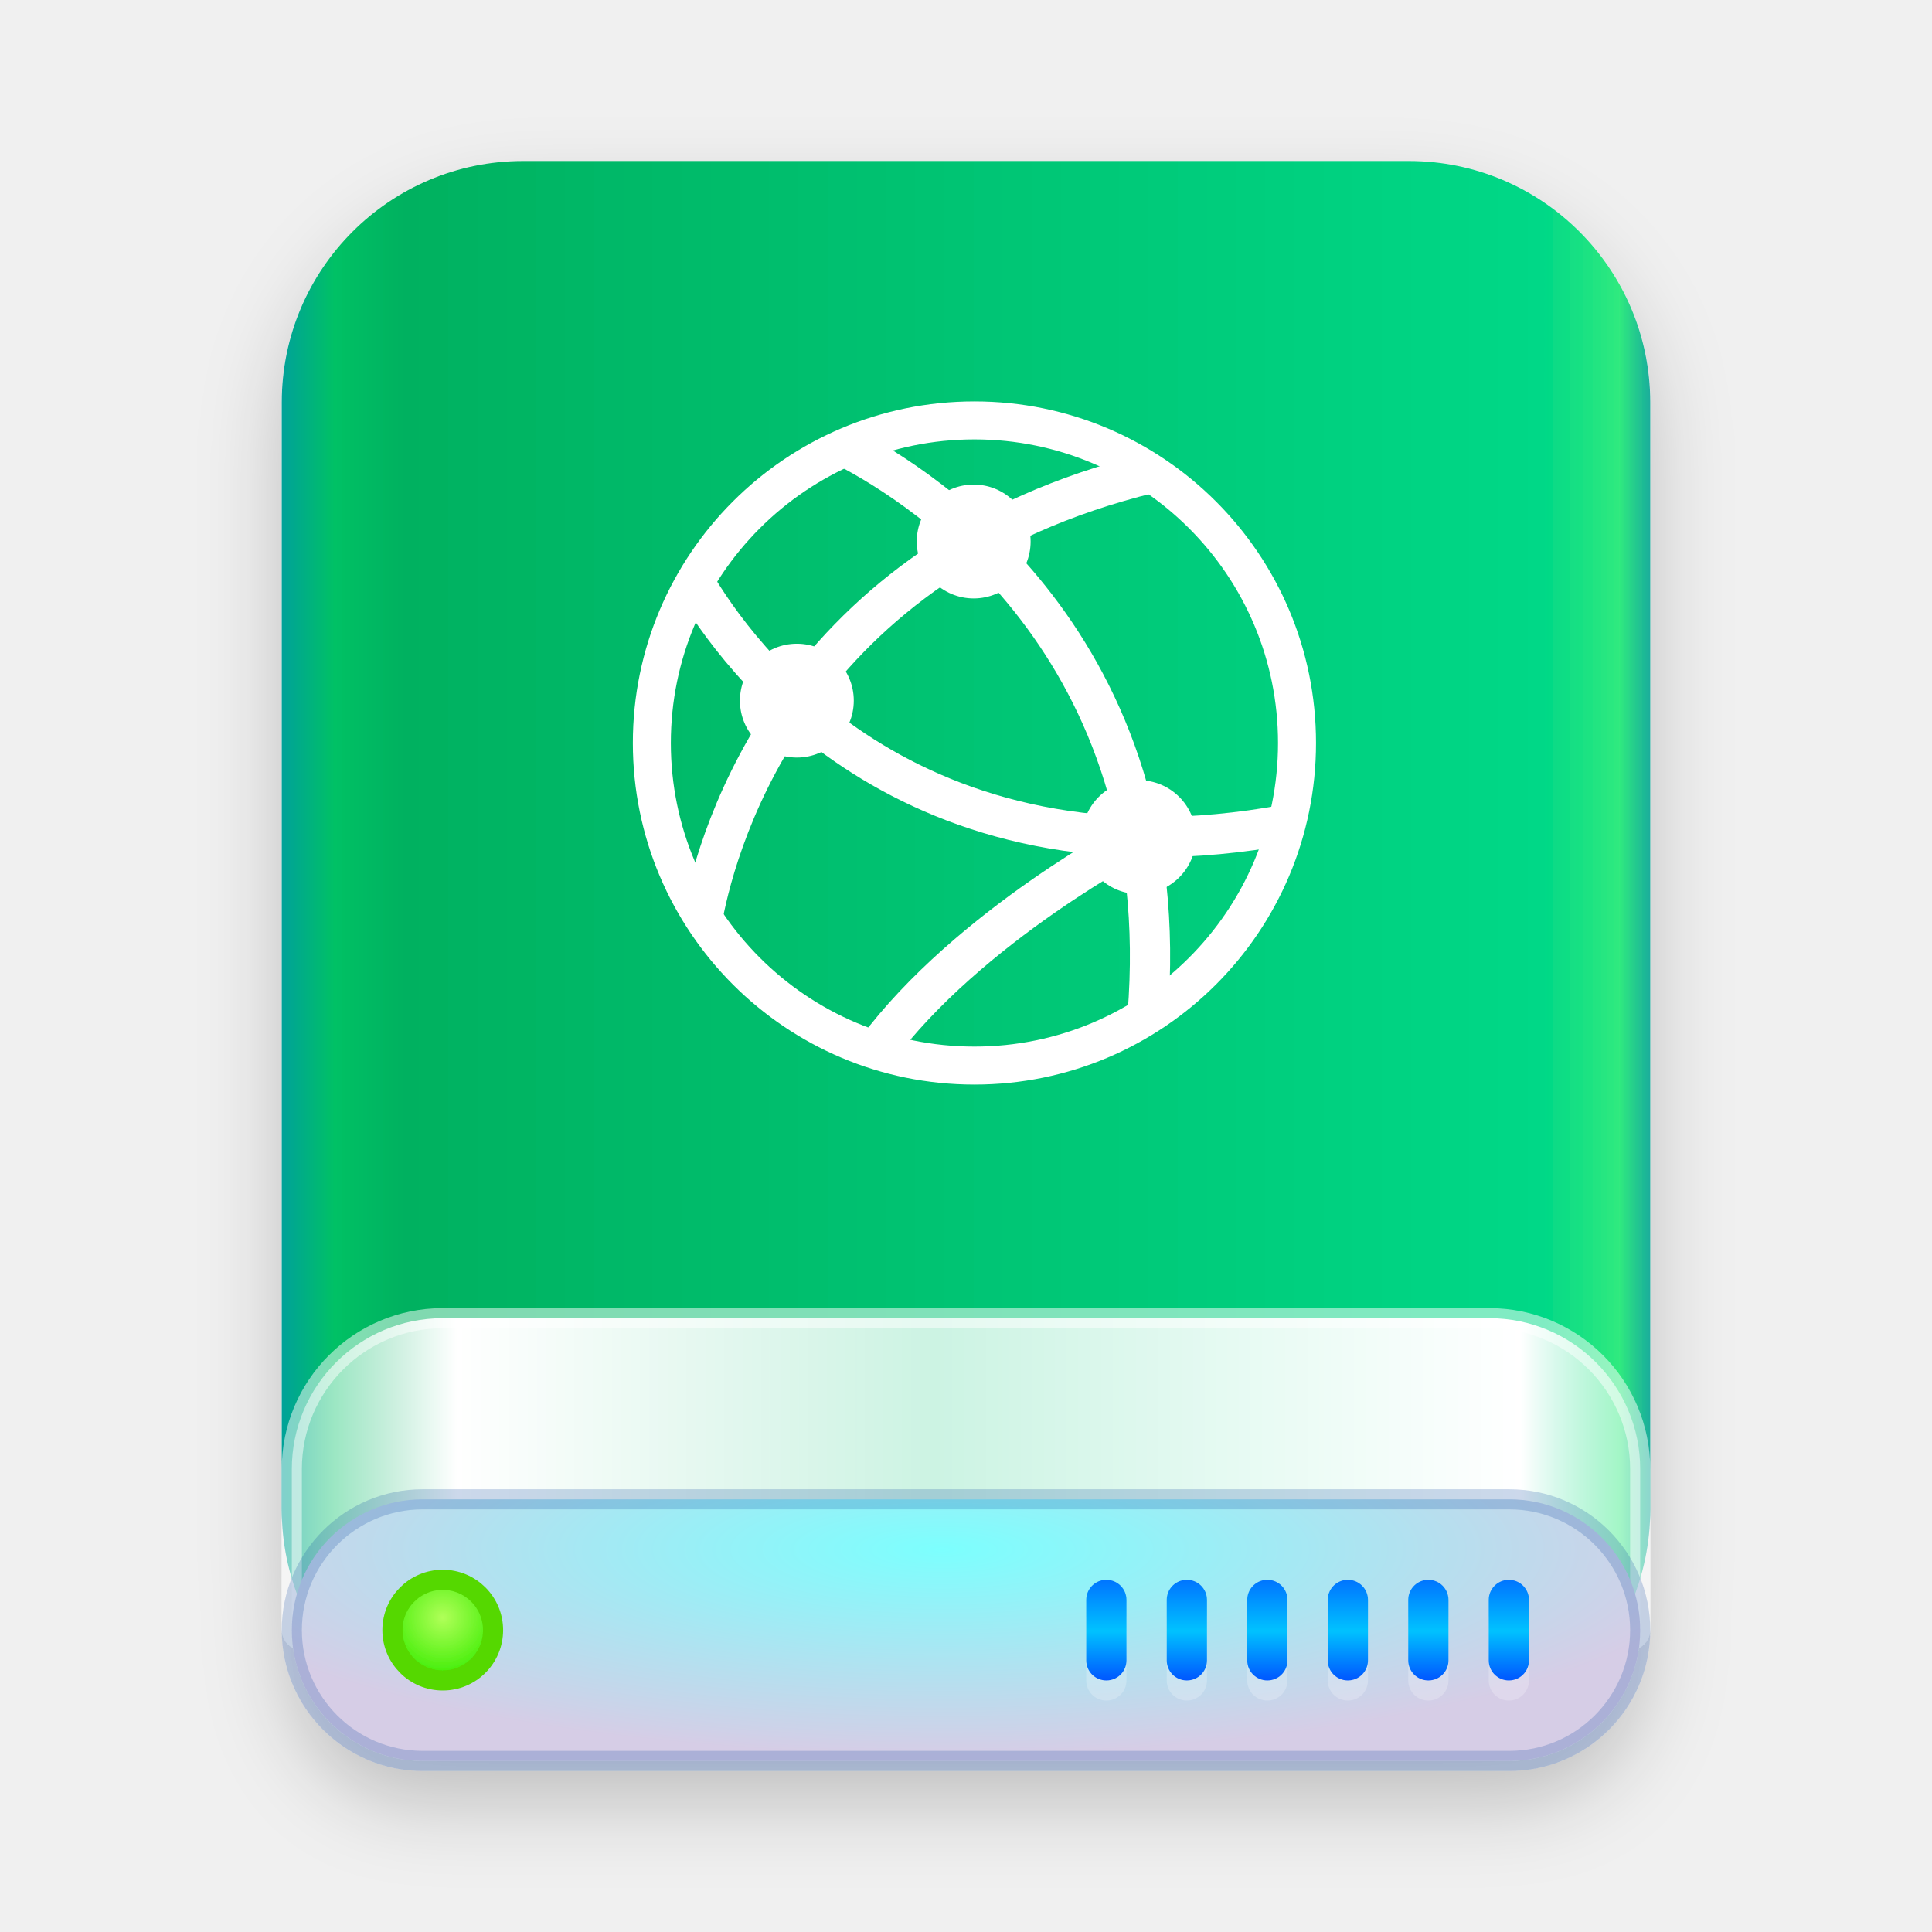
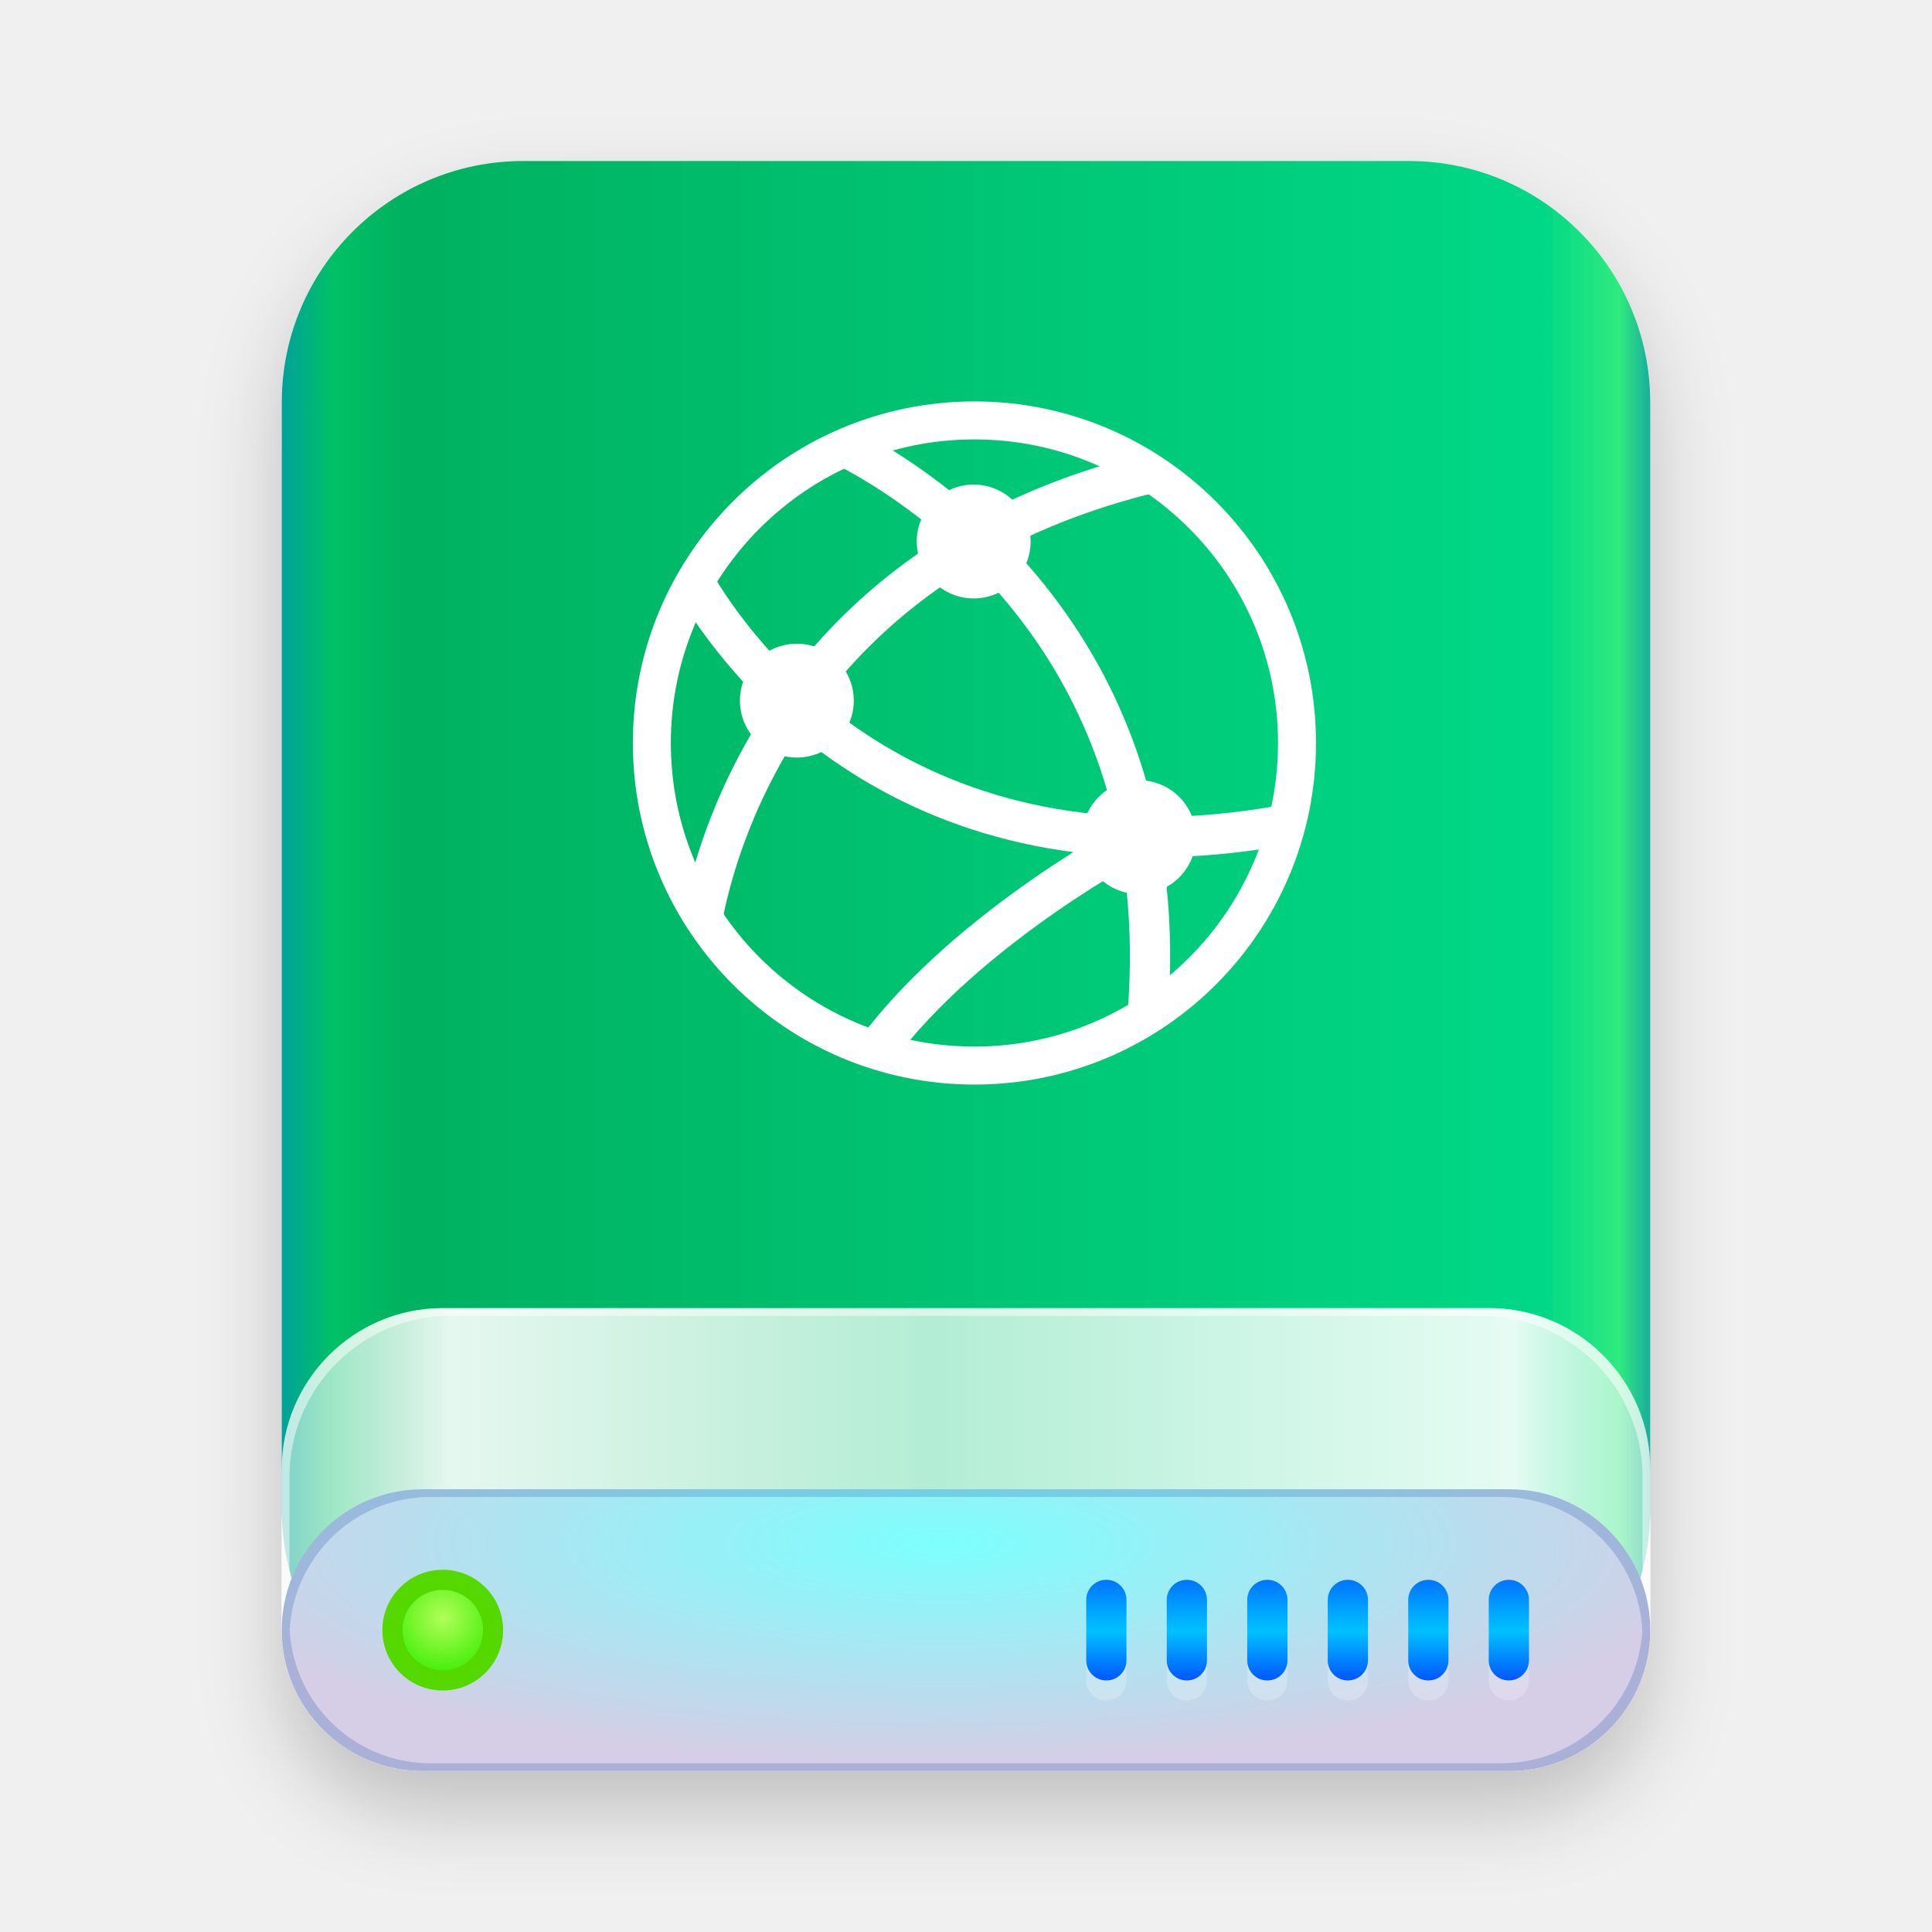
<svg xmlns="http://www.w3.org/2000/svg" xmlns:xlink="http://www.w3.org/1999/xlink" width="96" height="96" viewBox="0 0 96 96">
  <defs>
    <filter id="drive-network-96px-a" width="135.3%" height="130%" x="-17.6%" y="-15%" filterUnits="objectBoundingBox">
      <feOffset dy="2" in="SourceAlpha" result="shadowOffsetOuter1" />
      <feGaussianBlur in="shadowOffsetOuter1" result="shadowBlurOuter1" stdDeviation="2" />
      <feComposite in="shadowBlurOuter1" in2="SourceAlpha" operator="out" result="shadowBlurOuter1" />
      <feColorMatrix in="shadowBlurOuter1" result="shadowMatrixOuter1" values="0 0 0 0 0   0 0 0 0 0   0 0 0 0 0  0 0 0 0.2 0" />
      <feMerge>
        <feMergeNode in="shadowMatrixOuter1" />
        <feMergeNode in="SourceGraphic" />
      </feMerge>
    </filter>
    <linearGradient id="drive-network-96px-b" x1="102.549%" x2="-2.652%" y1="57.682%" y2="57.682%">
      <stop offset="0%" stop-color="#0067BC" />
      <stop offset="4.571%" stop-color="#30EA7F" />
      <stop offset="9.931%" stop-color="#00D887" />
      <stop offset="88.945%" stop-color="#00B160" />
      <stop offset="93.793%" stop-color="#00C165" />
      <stop offset="100%" stop-color="#008CBD" />
    </linearGradient>
    <linearGradient id="drive-network-96px-c" x1="100%" x2="0%" y1="56.43%" y2="56.43%">
      <stop offset="0%" stop-color="#FFF" stop-opacity=".5" />
-       <stop offset="8.389%" stop-color="#FFF" />
-       <stop offset="52.356%" stop-color="#FFF" stop-opacity=".8" />
-       <stop offset="88.168%" stop-color="#FFF" />
+       <stop offset="9.936%" stop-color="#FFF" stop-opacity=".9" />
+       <stop offset="52.356%" stop-color="#FFF" stop-opacity=".7" />
+       <stop offset="87.648%" stop-color="#FFF" stop-opacity=".9" />
      <stop offset="100%" stop-color="#FFF" stop-opacity=".5" />
    </linearGradient>
-     <radialGradient id="drive-network-96px-d" cx="48.239%" cy="19.103%" r="78.654%" fx="48.239%" fy="19.103%" gradientTransform="matrix(0 1 -.7372 0 .623 -.291)">
+     <path id="drive-network-96px-d" d="M0,65.002 C0,60.583 3.584,57 8,57 L60,57 C64.418,57 68,60.584 68,65.002 L68,73 C68,73.552 67.548,74 66.999,74 L1.001,74 C0.448,74 0,73.545 0,73 L0,65.002 Z" />
+     <filter id="drive-network-96px-e" width="101.5%" height="105.9%" x="-.7%" y="-2.9%" filterUnits="objectBoundingBox">
+       <feMorphology in="SourceAlpha" radius="1" result="shadowSpreadInner1" />
+       <feOffset in="shadowSpreadInner1" result="shadowOffsetInner1" />
+       <feComposite in="shadowOffsetInner1" in2="SourceAlpha" k2="-1" k3="1" operator="arithmetic" result="shadowInnerInner1" />
+       <feColorMatrix in="shadowInnerInner1" values="0 0 0 0 1   0 0 0 0 1   0 0 0 0 1  0 0 0 0.5 0" />
+     </filter>
+     <radialGradient id="drive-network-96px-f" cx="48.239%" cy="19.103%" r="78.654%" fx="48.239%" fy="19.103%" gradientTransform="matrix(0 1 -.7372 0 .623 -.291)">
      <stop offset="0%" stop-color="#7CFFFE" />
      <stop offset="100%" stop-color="#D6CDE6" />
    </radialGradient>
-     <linearGradient id="drive-network-96px-g" x1="50%" x2="50%" y1="0%" y2="100%">
+     <path id="drive-network-96px-g" d="M0,73 C0,69.134 3.143,66 7.005,66 L60.995,66 C64.864,66 68,69.142 68,73 L68,73 C68,76.866 64.857,80 60.995,80 L7.005,80 C3.136,80 0,76.858 0,73 L0,73 Z" />
+     <filter id="drive-network-96px-h" width="101.5%" height="107.1%" x="-.7%" y="-3.6%" filterUnits="objectBoundingBox">
+       <feMorphology in="SourceAlpha" radius="1" result="shadowSpreadInner1" />
+       <feOffset in="shadowSpreadInner1" result="shadowOffsetInner1" />
+       <feComposite in="shadowOffsetInner1" in2="SourceAlpha" k2="-1" k3="1" operator="arithmetic" result="shadowInnerInner1" />
+       <feColorMatrix in="shadowInnerInner1" values="0 0 0 0 0   0 0 0 0 0.239   0 0 0 0 0.612  0 0 0 0.2 0" />
+     </filter>
+     <linearGradient id="drive-network-96px-k" x1="50%" x2="50%" y1="0%" y2="100%">
      <stop offset="0%" stop-color="#0174FF" />
      <stop offset="50.85%" stop-color="#01C2FF" />
      <stop offset="100%" stop-color="#0056FF" />
    </linearGradient>
-     <path id="drive-network-96px-f" d="M21.974,0.5 C22.526,0.5 22.974,0.944 22.974,1.5 L22.974,4.5 C22.974,5.013 22.591,5.436 22.091,5.493 L21.974,5.5 C21.422,5.5 20.974,5.056 20.974,4.5 L20.974,1.5 C20.974,0.987 21.357,0.564 21.857,0.507 L21.974,0.5 Z M17.974,0.5 C18.526,0.5 18.974,0.944 18.974,1.5 L18.974,4.5 C18.974,5.013 18.591,5.436 18.091,5.493 L17.974,5.5 C17.422,5.5 16.974,5.056 16.974,4.5 L16.974,1.5 C16.974,0.987 17.357,0.564 17.857,0.507 L17.974,0.5 Z M13.974,0.5 C14.526,0.5 14.974,0.944 14.974,1.5 L14.974,4.5 C14.974,5.013 14.591,5.436 14.091,5.493 L13.974,5.5 C13.422,5.5 12.974,5.056 12.974,4.5 L12.974,1.5 C12.974,0.987 13.357,0.564 13.857,0.507 L13.974,0.5 Z M9.974,0.5 C10.526,0.5 10.974,0.944 10.974,1.5 L10.974,4.5 C10.974,5.013 10.591,5.436 10.091,5.493 L9.974,5.5 C9.422,5.5 8.974,5.056 8.974,4.5 L8.974,1.5 C8.974,0.987 9.357,0.564 9.857,0.507 L9.974,0.5 Z M5.974,0.5 C6.526,0.5 6.974,0.944 6.974,1.5 L6.974,4.5 C6.974,5.013 6.591,5.436 6.091,5.493 L5.974,5.5 C5.422,5.5 4.974,5.056 4.974,4.5 L4.974,1.5 C4.974,0.987 5.357,0.564 5.857,0.507 L5.974,0.5 Z M1.974,0.5 C2.526,0.5 2.974,0.944 2.974,1.5 L2.974,4.5 C2.974,5.013 2.591,5.436 2.091,5.493 L1.974,5.5 C1.422,5.5 0.974,5.056 0.974,4.5 L0.974,1.5 C0.974,0.987 1.357,0.564 1.857,0.507 L1.974,0.5 Z" />
-     <filter id="drive-network-96px-e" width="104.5%" height="140%" x="-2.3%" y="-10%" filterUnits="objectBoundingBox">
+     <path id="drive-network-96px-j" d="M21.974,0.5 C22.526,0.5 22.974,0.944 22.974,1.5 L22.974,4.5 C22.974,5.013 22.591,5.436 22.091,5.493 L21.974,5.5 C21.422,5.5 20.974,5.056 20.974,4.5 L20.974,1.5 C20.974,0.987 21.357,0.564 21.857,0.507 L21.974,0.5 Z M17.974,0.5 C18.526,0.5 18.974,0.944 18.974,1.5 L18.974,4.5 C18.974,5.013 18.591,5.436 18.091,5.493 L17.974,5.5 C17.422,5.5 16.974,5.056 16.974,4.5 L16.974,1.5 C16.974,0.987 17.357,0.564 17.857,0.507 L17.974,0.5 Z M13.974,0.5 C14.526,0.5 14.974,0.944 14.974,1.5 L14.974,4.5 C14.974,5.013 14.591,5.436 14.091,5.493 L13.974,5.5 C13.422,5.5 12.974,5.056 12.974,4.5 L12.974,1.5 C12.974,0.987 13.357,0.564 13.857,0.507 L13.974,0.5 Z M9.974,0.5 C10.526,0.5 10.974,0.944 10.974,1.5 L10.974,4.5 C10.974,5.013 10.591,5.436 10.091,5.493 L9.974,5.5 C9.422,5.5 8.974,5.056 8.974,4.5 L8.974,1.5 C8.974,0.987 9.357,0.564 9.857,0.507 L9.974,0.5 Z M5.974,0.5 C6.526,0.5 6.974,0.944 6.974,1.5 L6.974,4.5 C6.974,5.013 6.591,5.436 6.091,5.493 L5.974,5.5 C5.422,5.5 4.974,5.056 4.974,4.5 L4.974,1.5 C4.974,0.987 5.357,0.564 5.857,0.507 L5.974,0.5 Z M1.974,0.5 C2.526,0.5 2.974,0.944 2.974,1.5 L2.974,4.5 C2.974,5.013 2.591,5.436 2.091,5.493 L1.974,5.5 C1.422,5.5 0.974,5.056 0.974,4.5 L0.974,1.5 C0.974,0.987 1.357,0.564 1.857,0.507 L1.974,0.5 Z" />
+     <filter id="drive-network-96px-i" width="104.5%" height="140%" x="-2.3%" y="-10%" filterUnits="objectBoundingBox">
      <feOffset dy="1" in="SourceAlpha" result="shadowOffsetOuter1" />
      <feColorMatrix in="shadowOffsetOuter1" values="0 0 0 0 1   0 0 0 0 1   0 0 0 0 1  0 0 0 0.227 0" />
    </filter>
-     <radialGradient id="drive-network-96px-h" cx="50%" cy="37.643%" r="62.357%" fx="50%" fy="37.643%">
+     <radialGradient id="drive-network-96px-l" cx="50%" cy="37.643%" r="62.357%" fx="50%" fy="37.643%">
      <stop offset="0%" stop-color="#B0FF58" />
      <stop offset="100%" stop-color="#37EC00" />
    </radialGradient>
  </defs>
  <g fill="none" fill-rule="evenodd">
    <g filter="url(#drive-network-96px-a)" transform="translate(14 8)">
      <rect width="68" height="79" fill="url(#drive-network-96px-b)" rx="12" />
-       <path fill="url(#drive-network-96px-c)" stroke="#FFF" stroke-opacity=".5" d="M0.5,65.002 L0.5,73 C0.5,73.272 0.727,73.5 1.001,73.5 L66.999,73.5 C67.273,73.5 67.5,73.274 67.5,73 L67.5,65.002 C67.5,60.86 64.141,57.5 60,57.5 L8,57.5 C3.859,57.5 0.5,60.86 0.5,65.002 Z" />
-       <path fill="url(#drive-network-96px-d)" stroke="#003D9C" stroke-opacity=".2" d="M0.5,73 C0.5,76.585 3.415,79.5 7.005,79.5 L60.995,79.5 C64.583,79.5 67.5,76.587 67.5,73 C67.5,69.415 64.585,66.5 60.995,66.5 L7.005,66.5 C3.417,66.5 0.5,69.413 0.5,73 Z" />
+       <use fill="url(#drive-network-96px-c)" xlink:href="#drive-network-96px-d" />
+       <use fill="#000" filter="url(#drive-network-96px-e)" xlink:href="#drive-network-96px-d" />
+       <use fill="url(#drive-network-96px-f)" xlink:href="#drive-network-96px-g" />
+       <use fill="#000" filter="url(#drive-network-96px-h)" xlink:href="#drive-network-96px-g" />
      <g transform="translate(39 70)">
-         <use fill="#000" filter="url(#drive-network-96px-e)" xlink:href="#drive-network-96px-f" />
-         <use fill="url(#drive-network-96px-g)" xlink:href="#drive-network-96px-f" />
+         <use fill="#000" filter="url(#drive-network-96px-i)" xlink:href="#drive-network-96px-j" />
+         <use fill="url(#drive-network-96px-k)" xlink:href="#drive-network-96px-j" />
      </g>
-       <path fill="url(#drive-network-96px-h)" stroke="#54D800" d="M8,75.5 C9.381,75.5 10.5,74.381 10.5,73 C10.5,71.619 9.381,70.5 8,70.5 C6.619,70.5 5.5,71.619 5.5,73 C5.5,74.381 6.619,75.5 8,75.5 Z" />
+       <path fill="url(#drive-network-96px-l)" stroke="#54D800" d="M8,75.5 C9.381,75.5 10.5,74.381 10.5,73 C10.5,71.619 9.381,70.5 8,70.5 C6.619,70.5 5.5,71.619 5.5,73 C5.5,74.381 6.619,75.5 8,75.5 Z" />
    </g>
    <g transform="translate(31.5 20)">
      <path stroke="#FFF" stroke-width="1.888" d="M32.948,16.919 C32.948,25.771 25.771,32.948 16.919,32.948 C8.067,32.948 0.89,25.771 0.89,16.919 C0.89,8.067 8.067,0.89 16.919,0.89 C25.771,0.89 32.948,8.067 32.948,16.919 L32.948,16.919 Z" />
      <path stroke="#FFF" stroke-width="2" d="M32.428 20.973C13.524 24.447 5.038 12.448 3.001 8.956M3.414 25.549C4.189 21.489 8.079 7.803 25.686 3.501M25.524 30.441C27.01 12.11 14.331 4.164 10.544 2.212M25.095 21.587C25.095 21.587 16.655 25.985 12.037 32.187" />
      <path fill="#FFF" d="M19.711 6.907C19.711 8.468 18.443 9.736 16.882 9.736 15.321 9.736 14.053 8.468 14.053 6.907 14.053 5.346 15.321 4.078 16.882 4.078 18.443 4.078 19.711 5.346 19.711 6.907M10.924 14.814C10.924 16.376 9.657 17.643 8.095 17.643 6.534 17.643 5.267 16.376 5.267 14.814 5.267 13.253 6.534 11.986 8.095 11.986 9.657 11.986 10.924 13.253 10.924 14.814M27.924 21.598C27.924 23.159 26.656 24.426 25.095 24.426 23.534 24.426 22.267 23.159 22.267 21.598 22.267 20.036 23.534 18.769 25.095 18.769 26.656 18.769 27.924 20.036 27.924 21.598" />
    </g>
  </g>
</svg>
